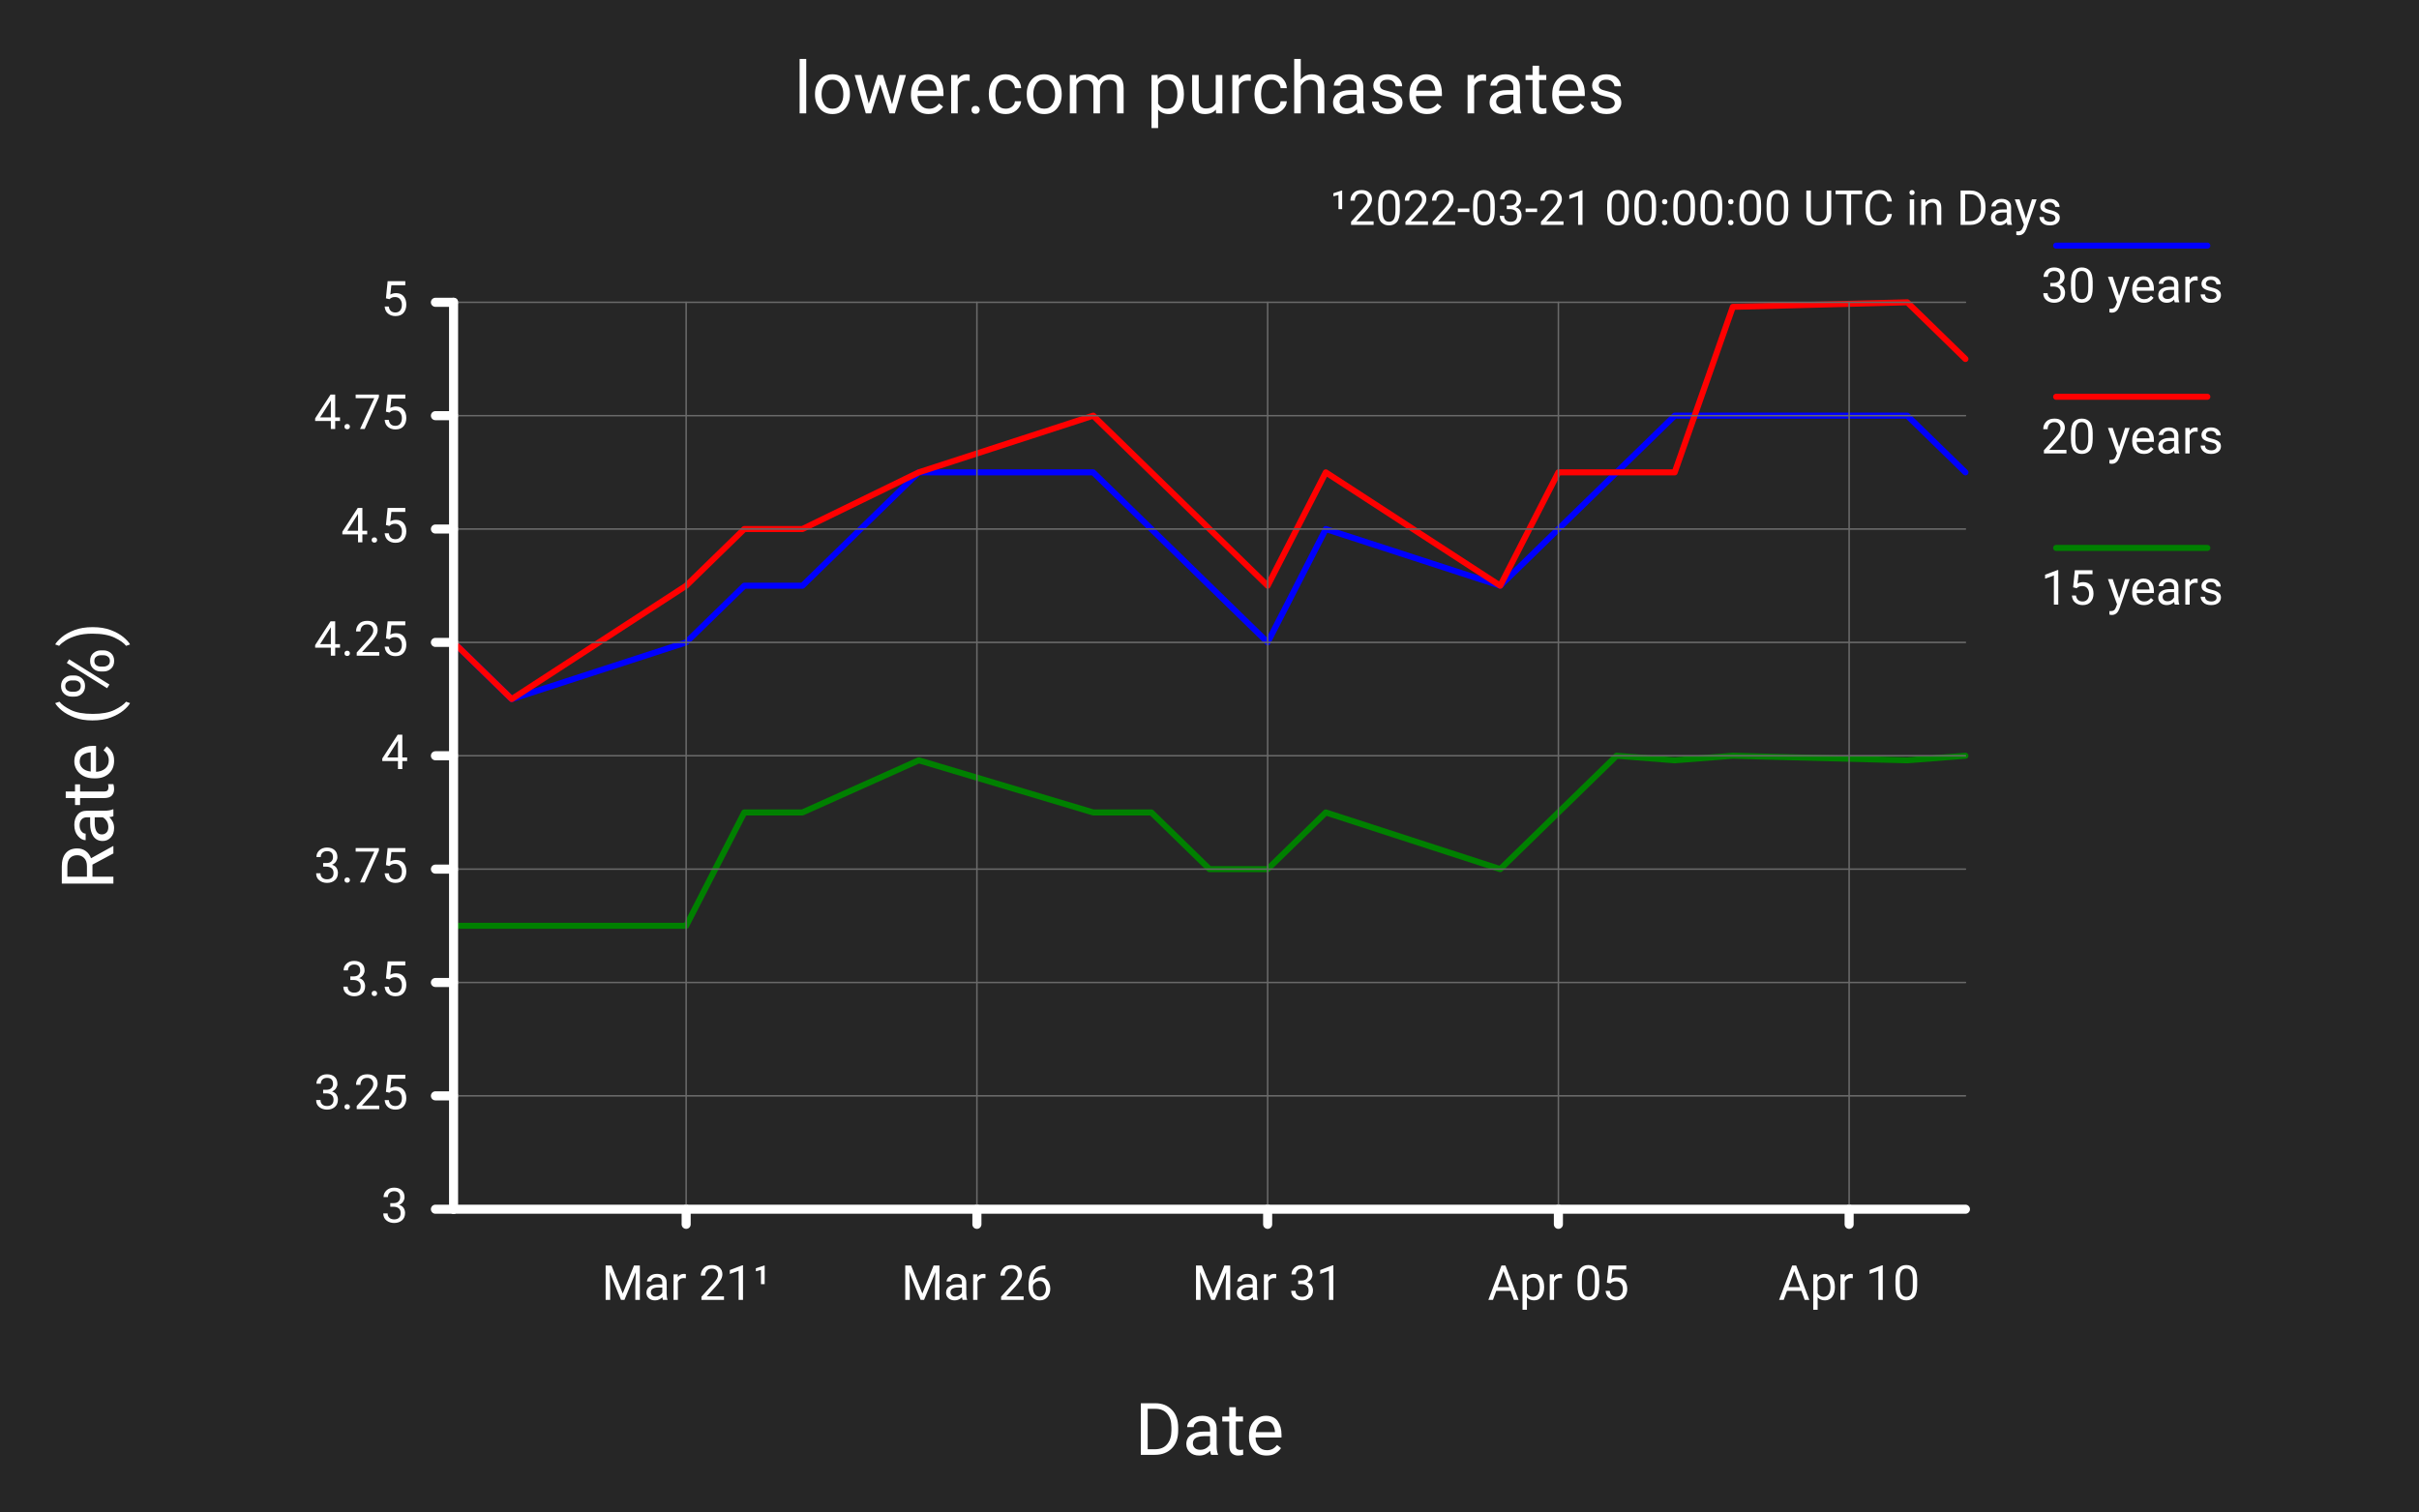
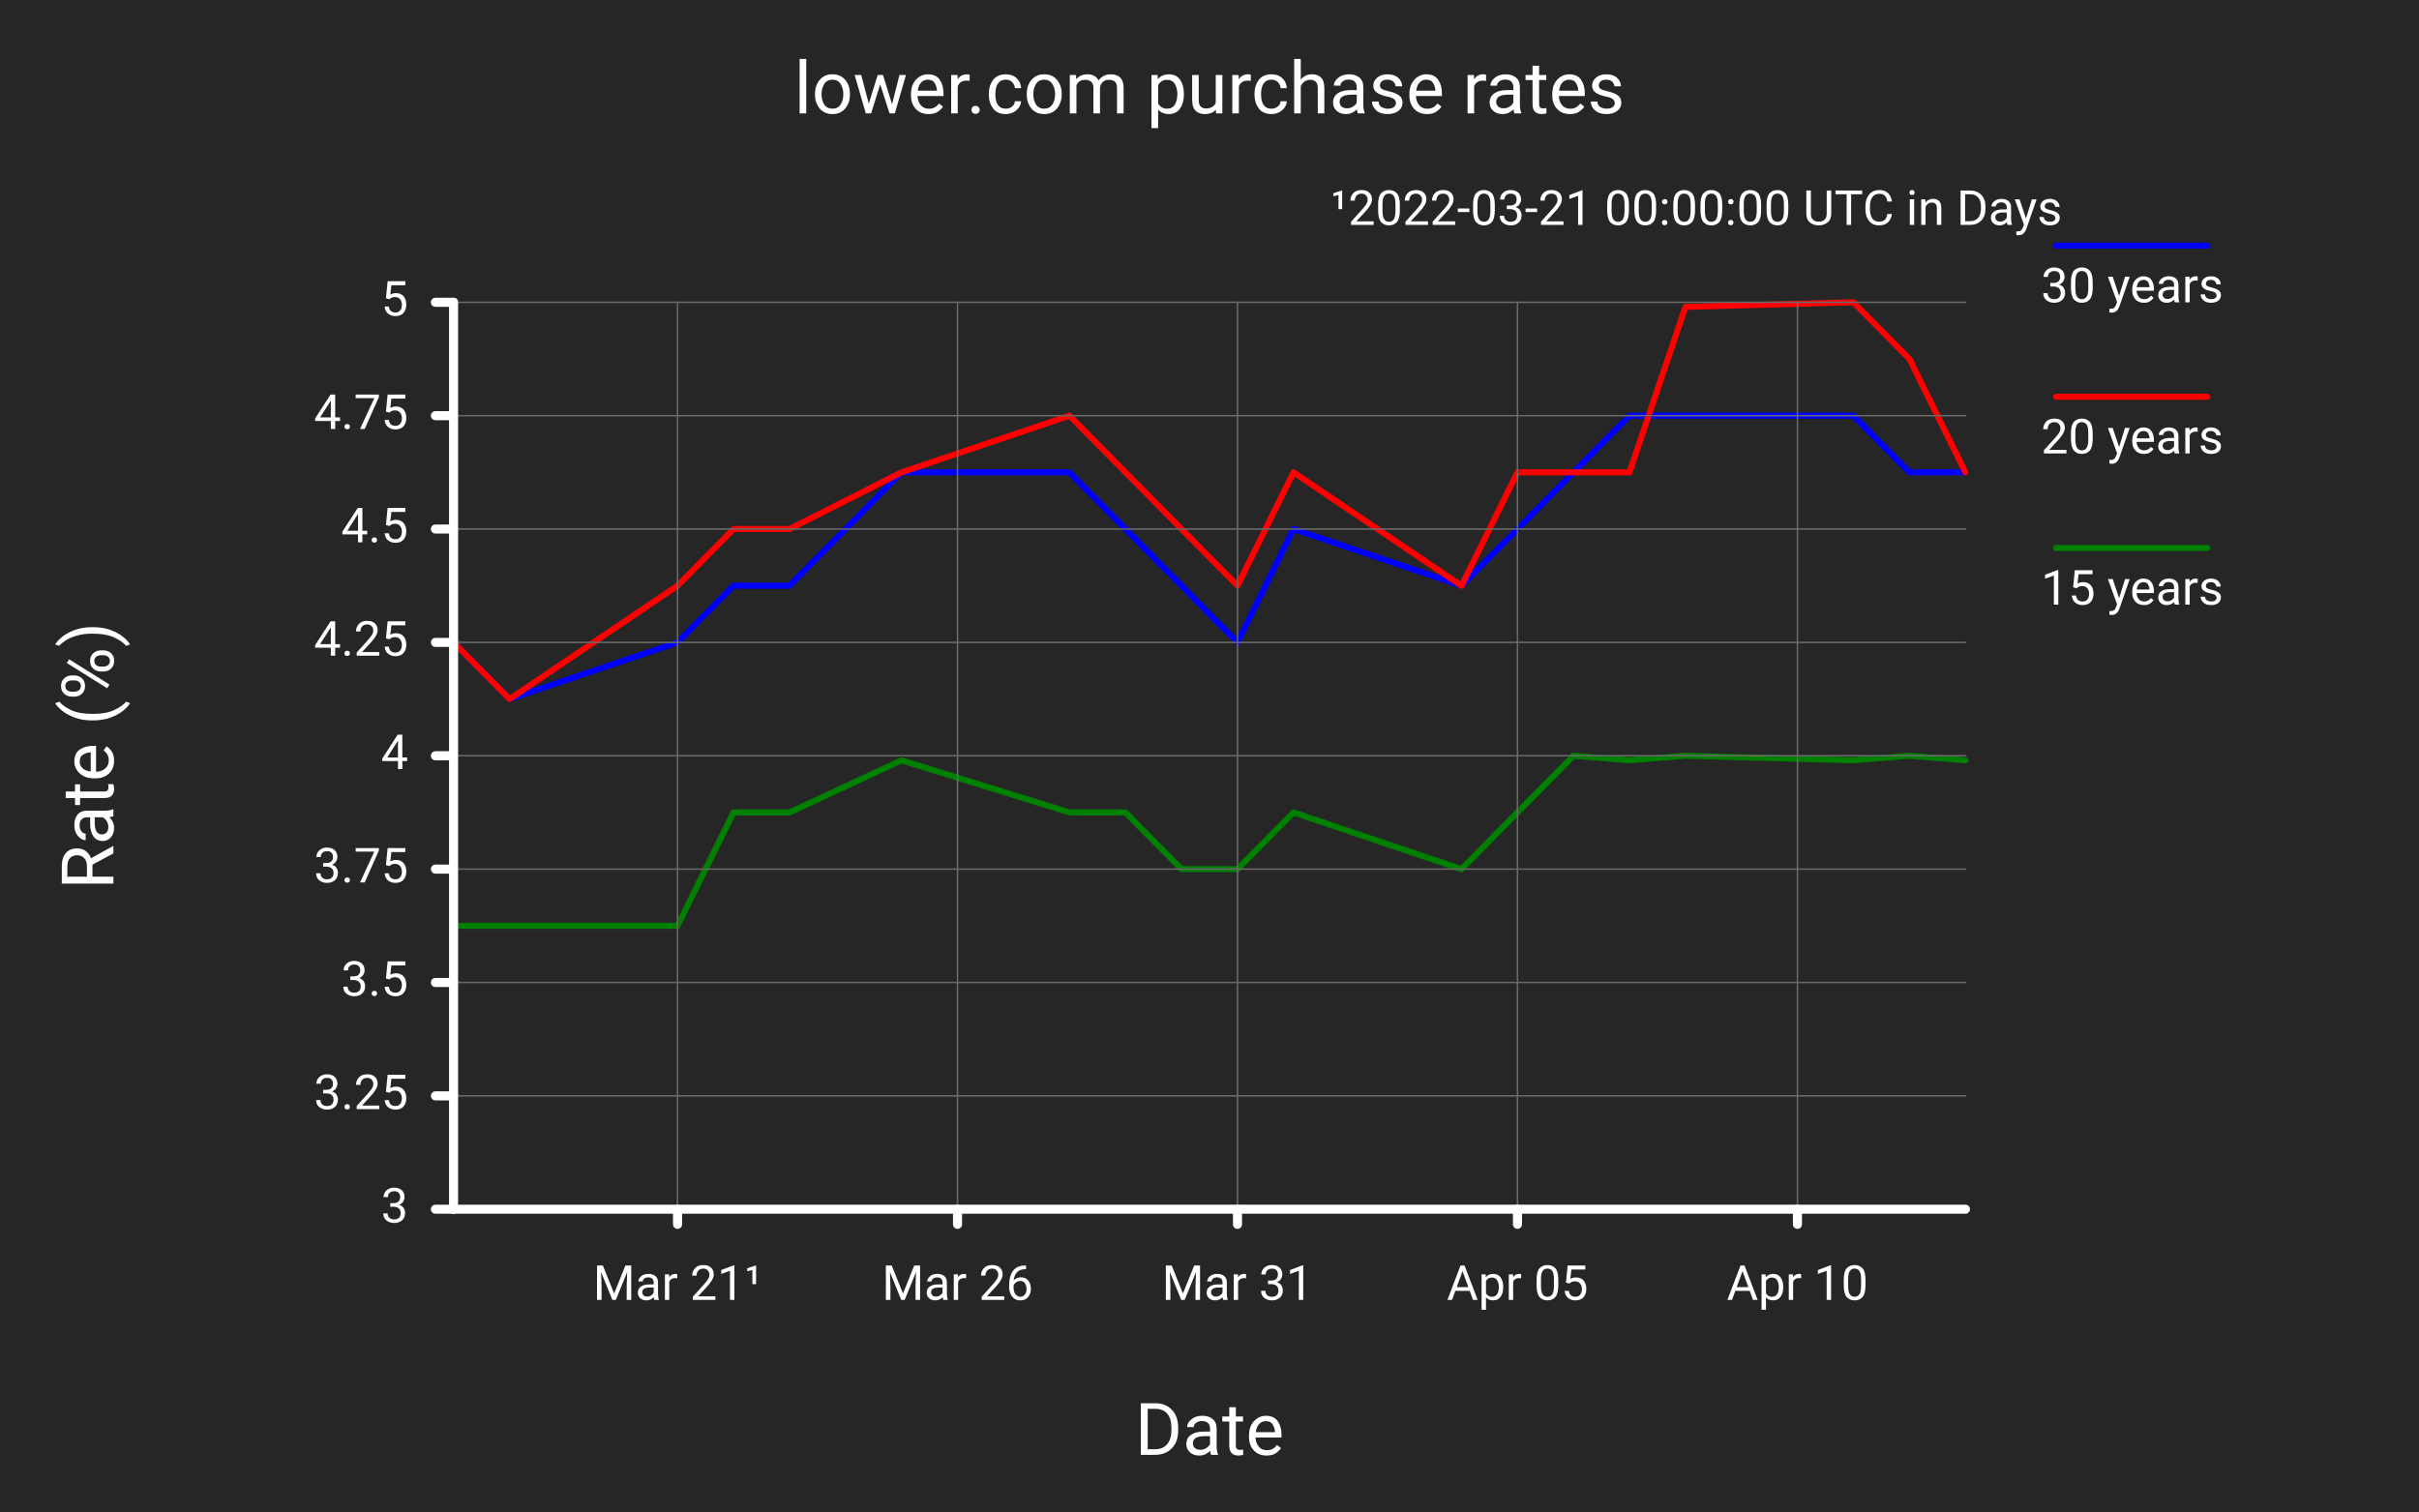
<svg xmlns="http://www.w3.org/2000/svg" class="poloto" width="800" height="500" viewBox="0 0 800 500">
  <style>.poloto{stroke-linecap:round;stroke-linejoin:round;font-family:Roboto,sans-serif;font-size:16px;}.poloto_background{fill:#262626;}.poloto_scatter{stroke-width:7}.poloto_tick_line{stroke:dimgray;stroke-width:0.5}.poloto_line{stroke-width:2}.poloto_text{fill: white;}.poloto_axis_lines{stroke: white;stroke-width:3;fill:none;stroke-dasharray:none}.poloto_title{font-size:24px;dominant-baseline:start;text-anchor:middle;}.poloto_xname{font-size:24px;dominant-baseline:start;text-anchor:middle;}.poloto_yname{font-size:24px;dominant-baseline:start;text-anchor:middle;}.poloto0stroke{stroke:blue;}.poloto1stroke{stroke:red;}.poloto2stroke{stroke:green;}.poloto3stroke{stroke:gold;}.poloto4stroke{stroke:aqua;}.poloto5stroke{stroke:lime;}.poloto6stroke{stroke:orange;}.poloto7stroke{stroke:chocolate;}.poloto0fill{fill:blue;}.poloto1fill{fill:red;}.poloto2fill{fill:green;}.poloto3fill{fill:gold;}.poloto4fill{fill:aqua;}.poloto5fill{fill:lime;}.poloto6fill{fill:orange;}.poloto7fill{fill:chocolate;}</style>
  <circle r="1e5" class="poloto_background" />
  <text class="poloto_text poloto_legend_text" x="675" y="100">30 years</text>
  <line class="poloto_line poloto_legend_icon poloto0stroke poloto0legend" stroke="black" x1="680" x2="730" y1="81.25" y2="81.25" />
-   <path class="poloto_line poloto0stroke" fill="none" stroke="black" d=" M 150.00 212.50 L 169.23 231.25 L 226.92 212.50 L 246.15 193.75 L 265.38 193.75 L 265.38 193.75 L 303.85 156.25 L 361.54 156.25 L 380.77 175.00 L 400.00 193.75 L 419.23 212.50 L 438.46 175.00 L 496.15 193.75 L 515.38 175.00 L 534.62 156.25 L 553.85 137.50 L 573.08 137.50 L 630.77 137.50 L 650.00 156.25" />
+   <path class="poloto_line poloto0stroke" fill="none" stroke="black" d=" M 150.00 212.50 L 168.52 231.25 L 224.07 212.50 L 242.59 193.75 L 261.11 193.75 L 261.11 193.75 L 298.15 156.25 L 353.70 156.25 L 372.22 175.00 L 390.74 193.75 L 409.26 212.50 L 427.78 175.00 L 483.33 193.75 L 501.85 175.00 L 520.37 156.25 L 538.89 137.50 L 557.41 137.50 L 612.96 137.50 L 631.48 156.25 L 650.00 156.25" />
  <text class="poloto_text poloto_legend_text" x="675" y="150">20 years</text>
  <line class="poloto_line poloto_legend_icon poloto1stroke poloto1legend" stroke="black" x1="680" x2="730" y1="131.25" y2="131.25" />
-   <path class="poloto_line poloto1stroke" fill="none" stroke="black" d=" M 150.00 212.50 L 169.23 231.25 L 226.92 193.75 L 246.15 175.00 L 265.38 175.00 L 265.38 175.00 L 303.85 156.25 L 361.54 137.50 L 380.77 156.25 L 400.00 175.00 L 419.23 193.75 L 438.46 156.25 L 496.15 193.75 L 515.38 156.25 L 534.62 156.25 L 553.85 156.25 L 573.08 101.50 L 630.77 100.00 L 650.00 118.75" />
+   <path class="poloto_line poloto1stroke" fill="none" stroke="black" d=" M 150.00 212.50 L 168.52 231.25 L 224.07 193.75 L 242.59 175.00 L 261.11 175.00 L 261.11 175.00 L 298.15 156.25 L 353.70 137.50 L 372.22 156.25 L 390.74 175.00 L 409.26 193.75 L 427.78 156.25 L 483.33 193.75 L 501.85 156.25 L 520.37 156.25 L 538.89 156.25 L 557.41 101.50 L 612.96 100.00 L 631.48 118.75 L 650.00 156.25" />
  <text class="poloto_text poloto_legend_text" x="675" y="200">15 years</text>
  <line class="poloto_line poloto_legend_icon poloto2stroke poloto2legend" stroke="black" x1="680" x2="730" y1="181.25" y2="181.25" />
-   <path class="poloto_line poloto2stroke" fill="none" stroke="black" d=" M 150.00 306.25 L 169.23 306.25 L 226.92 306.25 L 246.15 268.75 L 265.38 268.75 L 265.38 268.75 L 303.85 251.50 L 361.54 268.75 L 380.77 268.75 L 400.00 287.50 L 419.23 287.50 L 438.46 268.75 L 496.15 287.50 L 515.38 268.75 L 534.62 250.00 L 553.85 251.50 L 573.08 250.00 L 630.77 251.50 L 650.00 250.00" />
+   <path class="poloto_line poloto2stroke" fill="none" stroke="black" d=" M 150.00 306.25 L 168.52 306.25 L 224.07 306.25 L 242.59 268.75 L 261.11 268.75 L 261.11 268.75 L 298.15 251.50 L 353.70 268.75 L 372.22 268.75 L 390.74 287.50 L 409.26 287.50 L 427.78 268.75 L 483.33 287.50 L 501.85 268.75 L 520.37 250.00 L 538.89 251.50 L 557.41 250.00 L 612.96 251.50 L 631.48 250.00 L 650.00 251.50" />
  <text class="poloto_labels poloto_text poloto_title" x="400" y="37.5">lower.com purchase rates</text>
  <text class="poloto_labels poloto_text poloto_xname" x="400" y="481.25">Date</text>
  <text class="poloto_labels poloto_text poloto_yname" transform="rotate(-90,37.5,250)" x="37.5" y="250">Rate (%)</text>
  <text class="poloto_tick_labels poloto_text" dominant-baseline="middle" text-anchor="start" x="150" y="70" />
  <line class="poloto_axis_lines" stroke="black" x1="150" x2="144" y1="400" y2="400" />
  <line class="poloto_tick_line" stroke="black" x1="150" x2="650" y1="400" y2="400" />
  <text class="poloto_tick_labels poloto_text" dominant-baseline="middle" text-anchor="end" x="135" y="400">3</text>
  <line class="poloto_axis_lines" stroke="black" x1="150" x2="144" y1="362.5" y2="362.5" />
  <line class="poloto_tick_line" stroke="black" x1="150" x2="650" y1="362.5" y2="362.5" />
  <text class="poloto_tick_labels poloto_text" dominant-baseline="middle" text-anchor="end" x="135" y="362.5">3.25</text>
  <line class="poloto_axis_lines" stroke="black" x1="150" x2="144" y1="325" y2="325" />
  <line class="poloto_tick_line" stroke="black" x1="150" x2="650" y1="325" y2="325" />
  <text class="poloto_tick_labels poloto_text" dominant-baseline="middle" text-anchor="end" x="135" y="325">3.5</text>
  <line class="poloto_axis_lines" stroke="black" x1="150" x2="144" y1="287.5" y2="287.5" />
  <line class="poloto_tick_line" stroke="black" x1="150" x2="650" y1="287.5" y2="287.5" />
  <text class="poloto_tick_labels poloto_text" dominant-baseline="middle" text-anchor="end" x="135" y="287.5">3.75</text>
  <line class="poloto_axis_lines" stroke="black" x1="150" x2="144" y1="250" y2="250" />
  <line class="poloto_tick_line" stroke="black" x1="150" x2="650" y1="250" y2="250" />
  <text class="poloto_tick_labels poloto_text" dominant-baseline="middle" text-anchor="end" x="135" y="250">4</text>
  <line class="poloto_axis_lines" stroke="black" x1="150" x2="144" y1="212.5" y2="212.5" />
  <line class="poloto_tick_line" stroke="black" x1="150" x2="650" y1="212.5" y2="212.5" />
  <text class="poloto_tick_labels poloto_text" dominant-baseline="middle" text-anchor="end" x="135" y="212.5">4.25</text>
  <line class="poloto_axis_lines" stroke="black" x1="150" x2="144" y1="175" y2="175" />
  <line class="poloto_tick_line" stroke="black" x1="150" x2="650" y1="175" y2="175" />
  <text class="poloto_tick_labels poloto_text" dominant-baseline="middle" text-anchor="end" x="135" y="175">4.5</text>
  <line class="poloto_axis_lines" stroke="black" x1="150" x2="144" y1="137.5" y2="137.5" />
  <line class="poloto_tick_line" stroke="black" x1="150" x2="650" y1="137.5" y2="137.5" />
  <text class="poloto_tick_labels poloto_text" dominant-baseline="middle" text-anchor="end" x="135" y="137.5">4.75</text>
  <line class="poloto_axis_lines" stroke="black" x1="150" x2="144" y1="100" y2="100" />
  <line class="poloto_tick_line" stroke="black" x1="150" x2="650" y1="100" y2="100" />
  <text class="poloto_tick_labels poloto_text" dominant-baseline="middle" text-anchor="end" x="135" y="100">5</text>
  <text class="poloto_tick_labels poloto_text" dominant-baseline="middle" text-anchor="start" x="440" y="70">¹2022-03-21 00:00:00 UTC in Days</text>
-   <line class="poloto_axis_lines" stroke="black" x1="226.923" x2="226.923" y1="400" y2="405" />
-   <line class="poloto_tick_line" stroke="black" x1="226.923" x2="226.923" y1="400" y2="100" />
-   <text class="poloto_tick_labels poloto_text" dominant-baseline="start" text-anchor="middle" x="226.923" y="430">Mar 21¹</text>
-   <line class="poloto_axis_lines" stroke="black" x1="323.077" x2="323.077" y1="400" y2="405" />
-   <line class="poloto_tick_line" stroke="black" x1="323.077" x2="323.077" y1="400" y2="100" />
-   <text class="poloto_tick_labels poloto_text" dominant-baseline="start" text-anchor="middle" x="323.077" y="430">Mar 26</text>
-   <line class="poloto_axis_lines" stroke="black" x1="419.231" x2="419.231" y1="400" y2="405" />
-   <line class="poloto_tick_line" stroke="black" x1="419.231" x2="419.231" y1="400" y2="100" />
-   <text class="poloto_tick_labels poloto_text" dominant-baseline="start" text-anchor="middle" x="419.231" y="430">Mar 31</text>
-   <line class="poloto_axis_lines" stroke="black" x1="515.385" x2="515.385" y1="400" y2="405" />
-   <line class="poloto_tick_line" stroke="black" x1="515.385" x2="515.385" y1="400" y2="100" />
-   <text class="poloto_tick_labels poloto_text" dominant-baseline="start" text-anchor="middle" x="515.385" y="430">Apr 05</text>
-   <line class="poloto_axis_lines" stroke="black" x1="611.538" x2="611.538" y1="400" y2="405" />
-   <line class="poloto_tick_line" stroke="black" x1="611.538" x2="611.538" y1="400" y2="100" />
-   <text class="poloto_tick_labels poloto_text" dominant-baseline="start" text-anchor="middle" x="611.538" y="430">Apr 10</text>
+   <line class="poloto_axis_lines" stroke="black" x1="224.074" x2="224.074" y1="400" y2="405" />
+   <line class="poloto_tick_line" stroke="black" x1="224.074" x2="224.074" y1="400" y2="100" />
+   <text class="poloto_tick_labels poloto_text" dominant-baseline="start" text-anchor="middle" x="224.074" y="430">Mar 21¹</text>
+   <line class="poloto_axis_lines" stroke="black" x1="316.667" x2="316.667" y1="400" y2="405" />
+   <line class="poloto_tick_line" stroke="black" x1="316.667" x2="316.667" y1="400" y2="100" />
+   <text class="poloto_tick_labels poloto_text" dominant-baseline="start" text-anchor="middle" x="316.667" y="430">Mar 26</text>
+   <line class="poloto_axis_lines" stroke="black" x1="409.259" x2="409.259" y1="400" y2="405" />
+   <line class="poloto_tick_line" stroke="black" x1="409.259" x2="409.259" y1="400" y2="100" />
+   <text class="poloto_tick_labels poloto_text" dominant-baseline="start" text-anchor="middle" x="409.259" y="430">Mar 31</text>
+   <line class="poloto_axis_lines" stroke="black" x1="501.852" x2="501.852" y1="400" y2="405" />
+   <line class="poloto_tick_line" stroke="black" x1="501.852" x2="501.852" y1="400" y2="100" />
+   <text class="poloto_tick_labels poloto_text" dominant-baseline="start" text-anchor="middle" x="501.852" y="430">Apr 05</text>
+   <line class="poloto_axis_lines" stroke="black" x1="594.444" x2="594.444" y1="400" y2="405" />
+   <line class="poloto_tick_line" stroke="black" x1="594.444" x2="594.444" y1="400" y2="100" />
+   <text class="poloto_tick_labels poloto_text" dominant-baseline="start" text-anchor="middle" x="594.444" y="430">Apr 10</text>
  <path stroke="black" fill="none" class="poloto_axis_lines" d=" M 150 400 L 650 400" />
  <path stroke="black" fill="none" class="poloto_axis_lines" d=" M 150 400 L 150 100" />
</svg>
